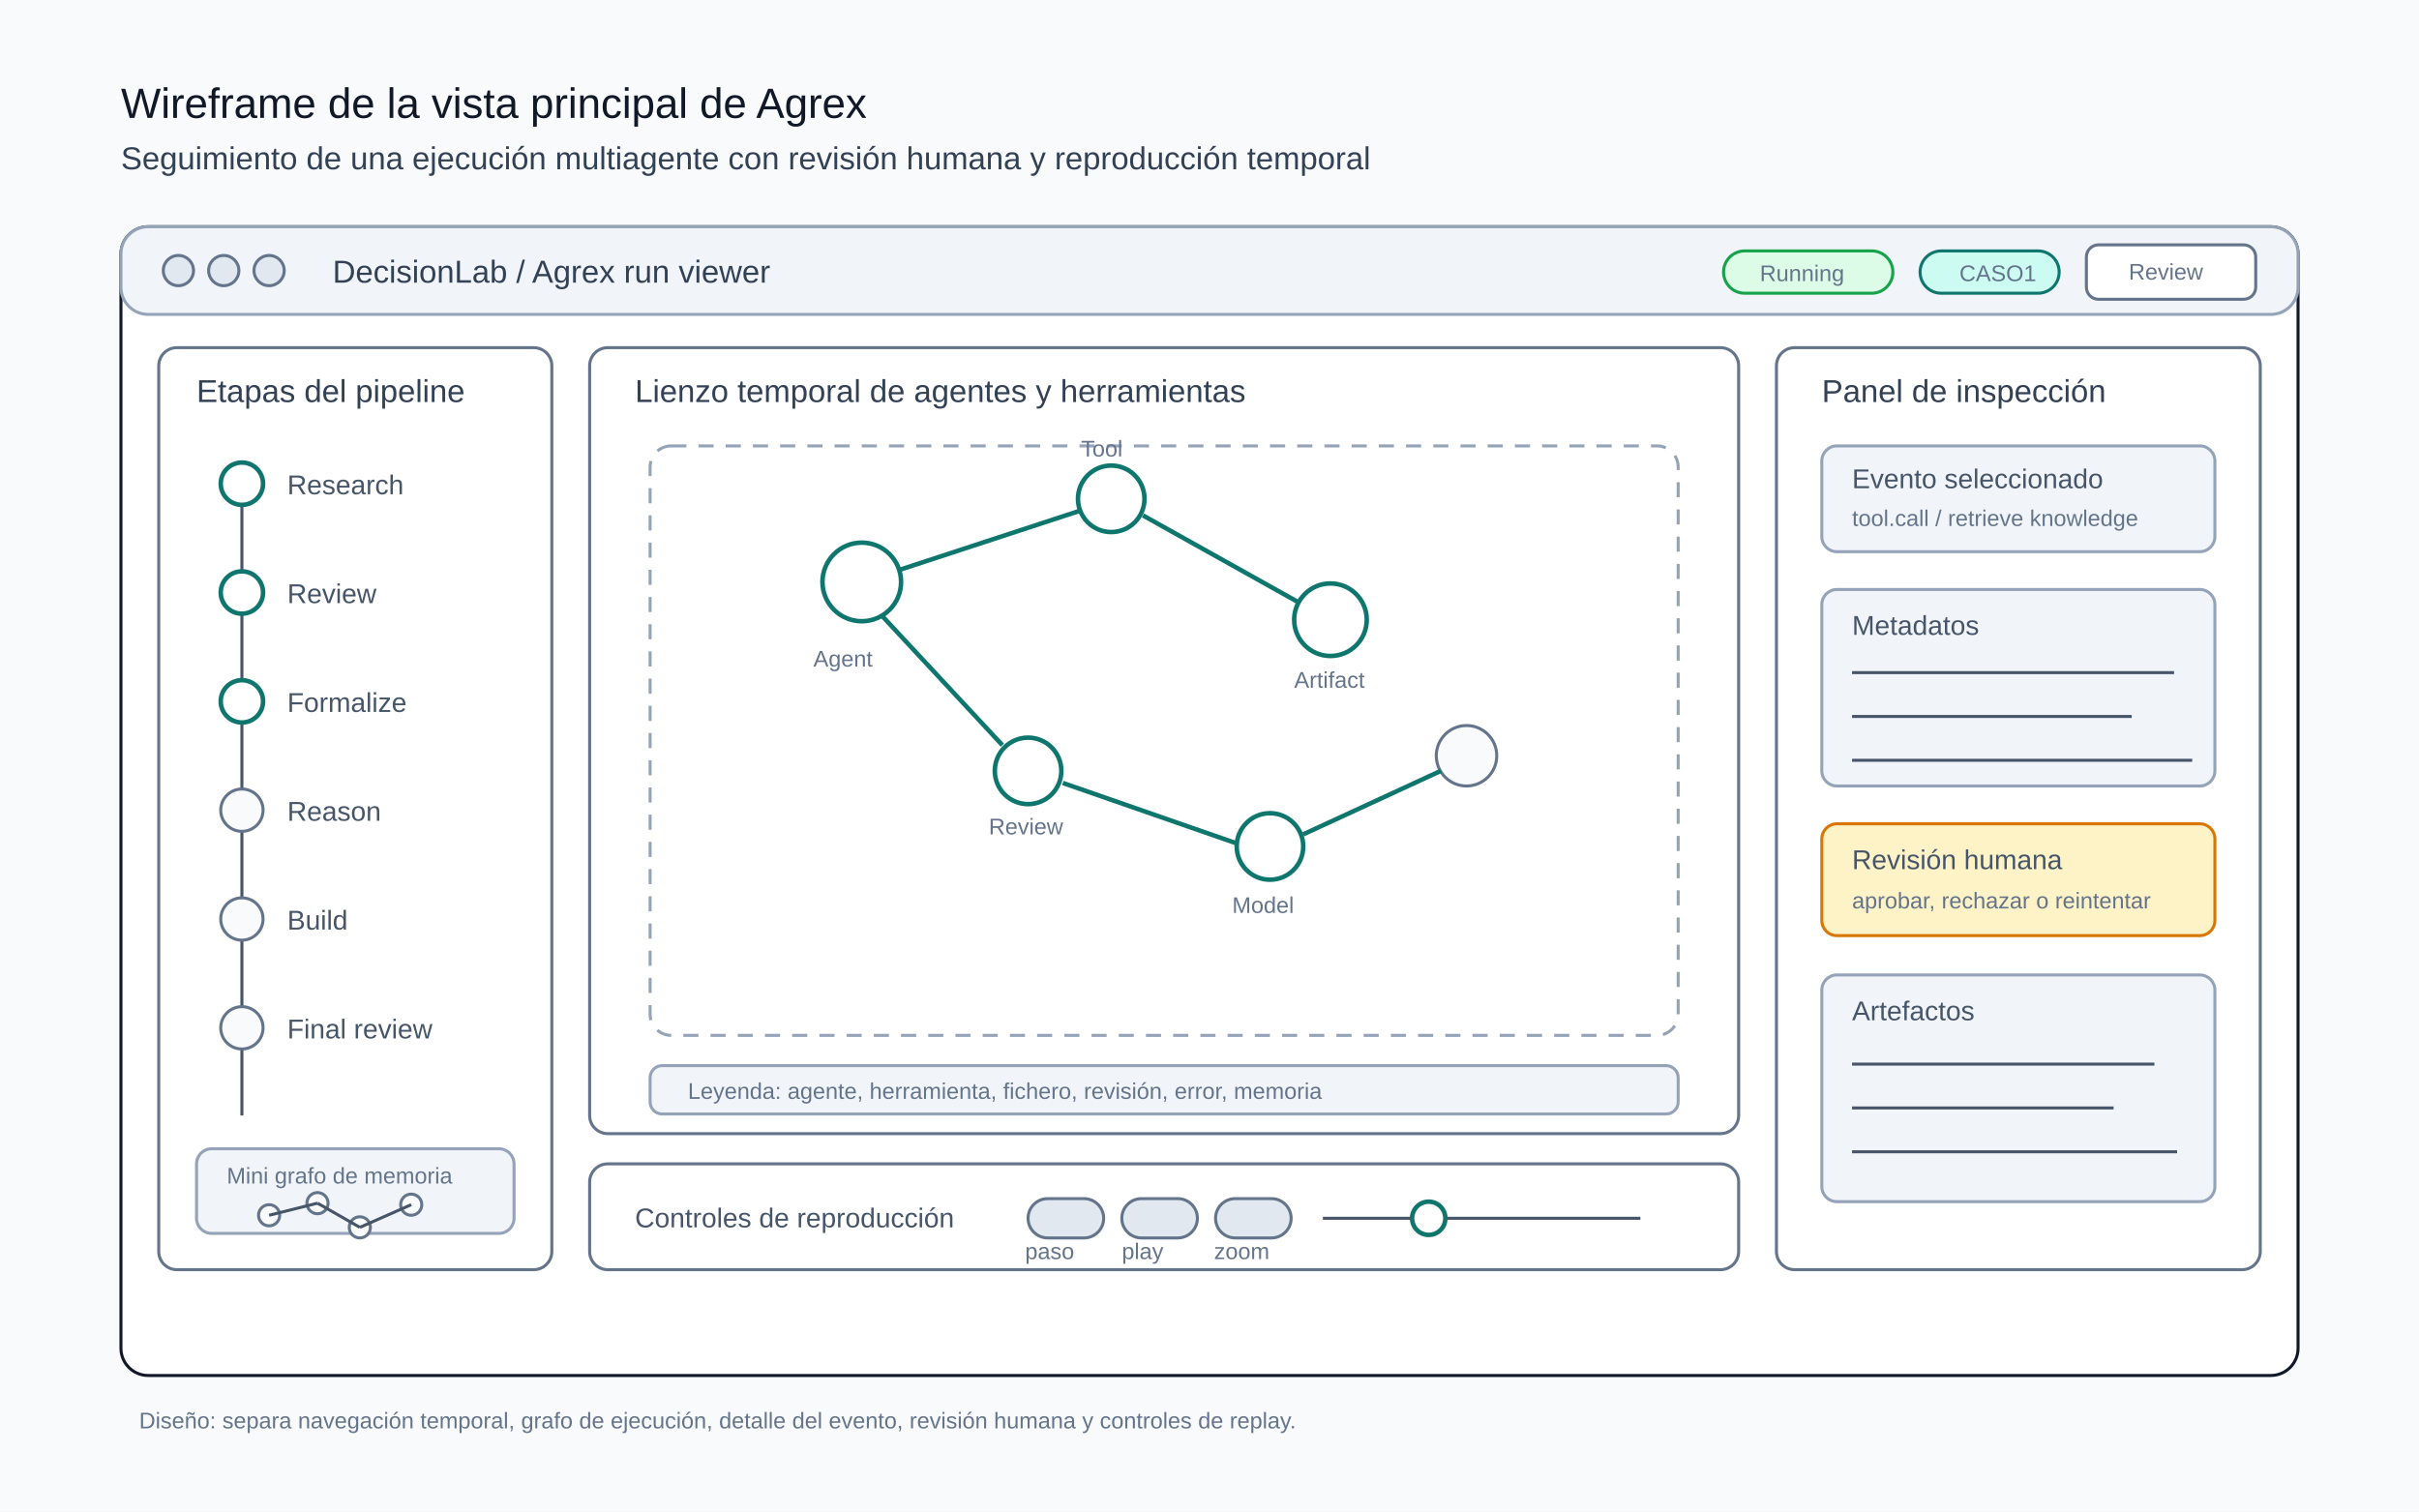
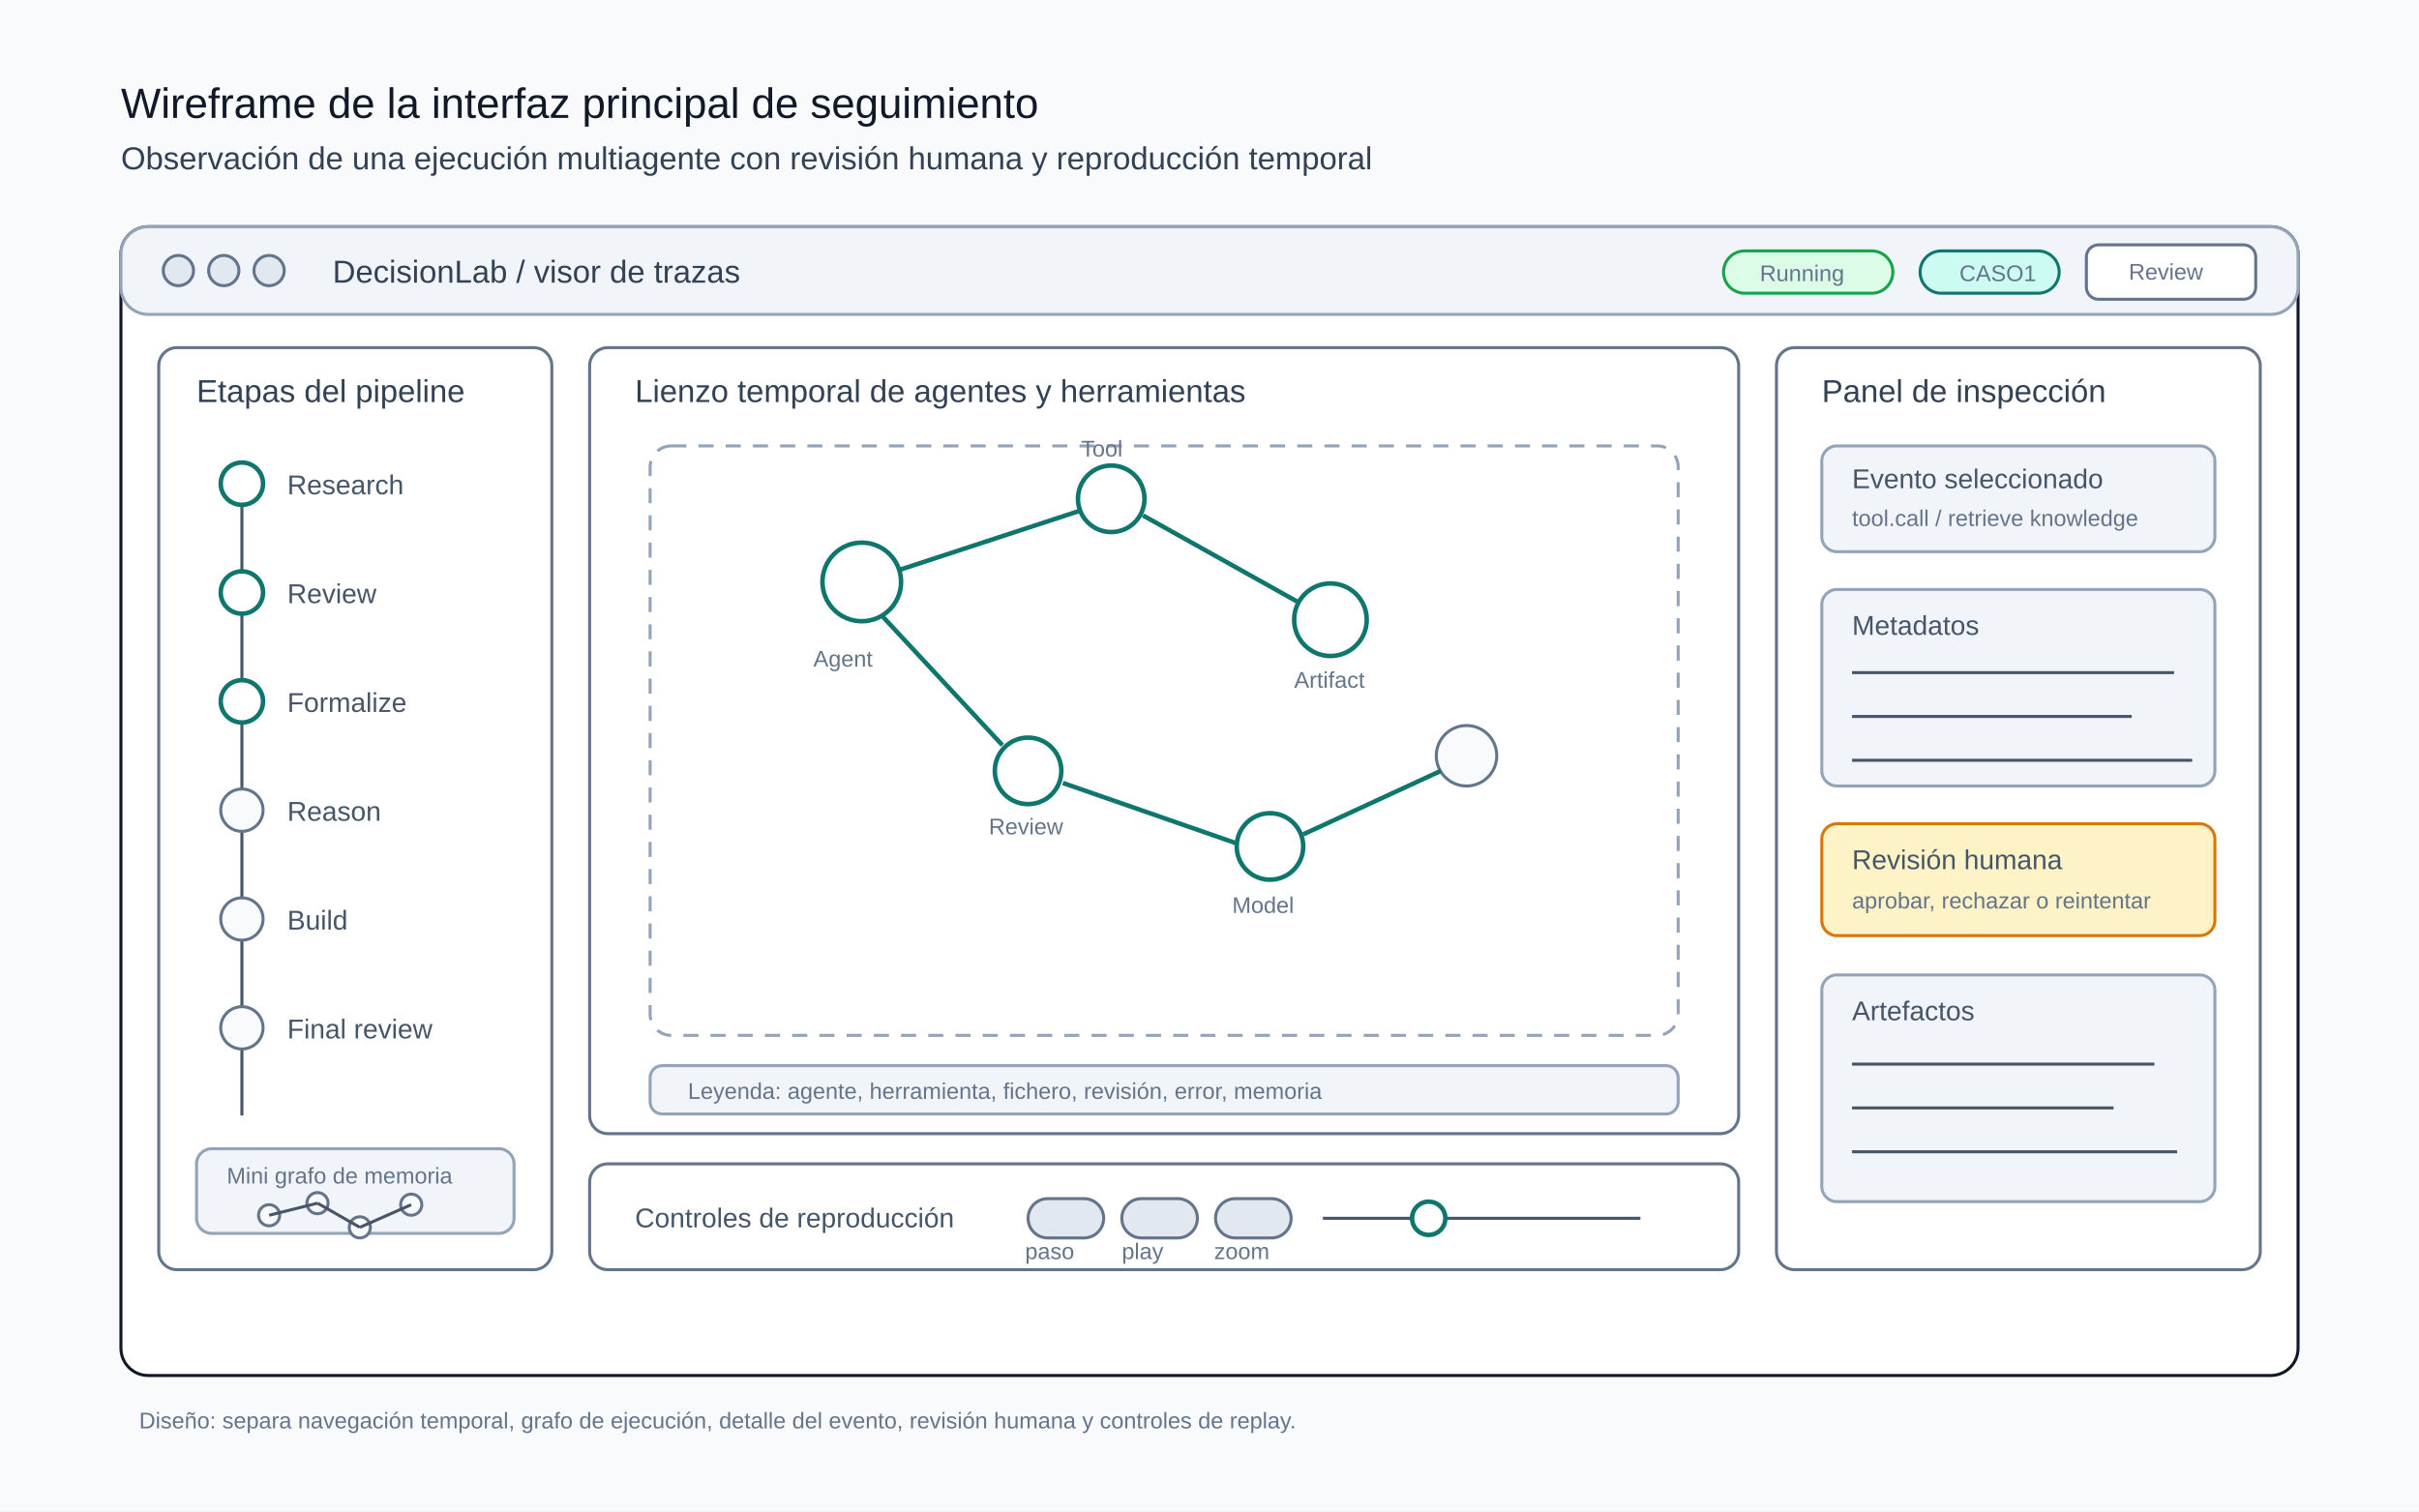
<svg xmlns="http://www.w3.org/2000/svg" width="1600" height="1000" viewBox="0 0 1600 1000">
  <defs>
    <style>
      .bg { fill: #f8fafc; }
      .shell { fill: #ffffff; stroke: #111827; stroke-width: 2; }
      .panel { fill: #ffffff; stroke: #64748b; stroke-width: 2; }
      .panel-soft { fill: #f1f5f9; stroke: #94a3b8; stroke-width: 2; }
      .placeholder { fill: none; stroke: #94a3b8; stroke-width: 2; stroke-dasharray: 10 8; }
      .line { stroke: #475569; stroke-width: 2; fill: none; }
      .wire { stroke: #0f766e; stroke-width: 3; fill: none; }
      .node { fill: #ffffff; stroke: #0f766e; stroke-width: 3; }
      .node-muted { fill: #f8fafc; stroke: #64748b; stroke-width: 2; }
      .text { font-family: Arial, Helvetica, sans-serif; fill: #111827; font-size: 28px; }
      .label { font-family: Arial, Helvetica, sans-serif; fill: #334155; font-size: 21px; }
      .small { font-family: Arial, Helvetica, sans-serif; fill: #475569; font-size: 18px; }
      .tiny { font-family: Arial, Helvetica, sans-serif; fill: #64748b; font-size: 15px; }
      .badge { fill: #ccfbf1; stroke: #0f766e; stroke-width: 2; }
      .status { fill: #dcfce7; stroke: #16a34a; stroke-width: 2; }
      .warn { fill: #fef3c7; stroke: #d97706; stroke-width: 2; }
      .dark { fill: #e2e8f0; stroke: #64748b; stroke-width: 2; }
    </style>
  </defs>
  <rect class="bg" x="0" y="0" width="1600" height="1000" />
-   <text class="text" x="80" y="78">Wireframe de la vista principal de Agrex</text>
-   <text class="label" x="80" y="112">Seguimiento de una ejecución multiagente con revisión humana y reproducción temporal</text>
+   <text class="text" x="80" y="78">Wireframe de la interfaz principal de seguimiento</text>
+   <text class="label" x="80" y="112">Observación de una ejecución multiagente con revisión humana y reproducción temporal</text>
  <rect class="shell" x="80" y="150" width="1440" height="760" rx="18" />
  <rect class="panel-soft" x="80" y="150" width="1440" height="58" rx="18" />
  <circle class="dark" cx="118" cy="179" r="10" />
  <circle class="dark" cx="148" cy="179" r="10" />
  <circle class="dark" cx="178" cy="179" r="10" />
-   <text class="label" x="220" y="187">DecisionLab / Agrex run viewer</text>
+   <text class="label" x="220" y="187">DecisionLab / visor de trazas</text>
  <rect class="status" x="1140" y="166" width="112" height="28" rx="14" />
  <text class="tiny" x="1164" y="186">Running</text>
  <rect class="badge" x="1270" y="166" width="92" height="28" rx="14" />
  <text class="tiny" x="1296" y="186">CASO1</text>
  <rect class="panel" x="1380" y="162" width="112" height="36" rx="8" />
  <text class="tiny" x="1408" y="185">Review</text>
  <rect class="panel" x="105" y="230" width="260" height="610" rx="12" />
  <text class="label" x="130" y="266">Etapas del pipeline</text>
  <line class="line" x1="160" y1="305" x2="160" y2="738" />
  <circle class="node" cx="160" cy="320" r="14" />
  <text class="small" x="190" y="327">Research</text>
  <circle class="node" cx="160" cy="392" r="14" />
  <text class="small" x="190" y="399">Review</text>
  <circle class="node" cx="160" cy="464" r="14" />
  <text class="small" x="190" y="471">Formalize</text>
  <circle class="node-muted" cx="160" cy="536" r="14" />
  <text class="small" x="190" y="543">Reason</text>
  <circle class="node-muted" cx="160" cy="608" r="14" />
  <text class="small" x="190" y="615">Build</text>
  <circle class="node-muted" cx="160" cy="680" r="14" />
  <text class="small" x="190" y="687">Final review</text>
  <rect class="panel-soft" x="130" y="760" width="210" height="56" rx="10" />
  <text class="tiny" x="150" y="783">Mini grafo de memoria</text>
  <circle class="node-muted" cx="178" cy="804" r="7" />
  <circle class="node-muted" cx="210" cy="796" r="7" />
  <circle class="node-muted" cx="238" cy="812" r="7" />
  <circle class="node-muted" cx="272" cy="797" r="7" />
  <line class="line" x1="178" y1="804" x2="210" y2="796" />
  <line class="line" x1="210" y1="796" x2="238" y2="812" />
  <line class="line" x1="238" y1="812" x2="272" y2="797" />
  <rect class="panel" x="390" y="230" width="760" height="520" rx="12" />
  <text class="label" x="420" y="266">Lienzo temporal de agentes y herramientas</text>
  <rect class="placeholder" x="430" y="295" width="680" height="390" rx="14" />
  <circle class="node" cx="570" cy="385" r="26" />
  <circle class="node" cx="735" cy="330" r="22" />
  <circle class="node" cx="880" cy="410" r="24" />
  <circle class="node" cx="680" cy="510" r="22" />
  <circle class="node" cx="840" cy="560" r="22" />
  <circle class="node-muted" cx="970" cy="500" r="20" />
  <line class="wire" x1="595" y1="377" x2="714" y2="338" />
  <line class="wire" x1="756" y1="341" x2="858" y2="398" />
  <line class="wire" x1="583" y1="407" x2="663" y2="493" />
  <line class="wire" x1="703" y1="518" x2="818" y2="558" />
  <line class="wire" x1="862" y1="552" x2="953" y2="510" />
  <text class="tiny" x="538" y="441">Agent</text>
  <text class="tiny" x="715" y="302">Tool</text>
  <text class="tiny" x="856" y="455">Artifact</text>
  <text class="tiny" x="654" y="552">Review</text>
  <text class="tiny" x="815" y="604">Model</text>
  <rect class="panel-soft" x="430" y="705" width="680" height="32" rx="8" />
  <text class="tiny" x="455" y="727">Leyenda: agente, herramienta, fichero, revisión, error, memoria</text>
  <rect class="panel" x="390" y="770" width="760" height="70" rx="12" />
  <text class="small" x="420" y="812">Controles de reproducción</text>
  <rect class="dark" x="680" y="793" width="50" height="26" rx="13" />
  <rect class="dark" x="742" y="793" width="50" height="26" rx="13" />
  <rect class="dark" x="804" y="793" width="50" height="26" rx="13" />
  <line class="line" x1="875" y1="806" x2="1085" y2="806" />
  <circle class="node" cx="945" cy="806" r="11" />
  <text class="tiny" x="678" y="833">paso</text>
  <text class="tiny" x="742" y="833">play</text>
  <text class="tiny" x="803" y="833">zoom</text>
  <rect class="panel" x="1175" y="230" width="320" height="610" rx="12" />
  <text class="label" x="1205" y="266">Panel de inspección</text>
  <rect class="panel-soft" x="1205" y="295" width="260" height="70" rx="10" />
  <text class="small" x="1225" y="323">Evento seleccionado</text>
  <text class="tiny" x="1225" y="348">tool.call / retrieve knowledge</text>
  <rect class="panel-soft" x="1205" y="390" width="260" height="130" rx="10" />
  <text class="small" x="1225" y="420">Metadatos</text>
  <line class="line" x1="1225" y1="445" x2="1438" y2="445" />
  <line class="line" x1="1225" y1="474" x2="1410" y2="474" />
  <line class="line" x1="1225" y1="503" x2="1450" y2="503" />
  <rect class="warn" x="1205" y="545" width="260" height="74" rx="10" />
  <text class="small" x="1225" y="575">Revisión humana</text>
  <text class="tiny" x="1225" y="601">aprobar, rechazar o reintentar</text>
  <rect class="panel-soft" x="1205" y="645" width="260" height="150" rx="10" />
  <text class="small" x="1225" y="675">Artefactos</text>
  <line class="line" x1="1225" y1="704" x2="1425" y2="704" />
  <line class="line" x1="1225" y1="733" x2="1398" y2="733" />
  <line class="line" x1="1225" y1="762" x2="1440" y2="762" />
  <text class="tiny" x="92" y="945">Diseño: separa navegación temporal, grafo de ejecución, detalle del evento, revisión humana y controles de replay.</text>
</svg>
